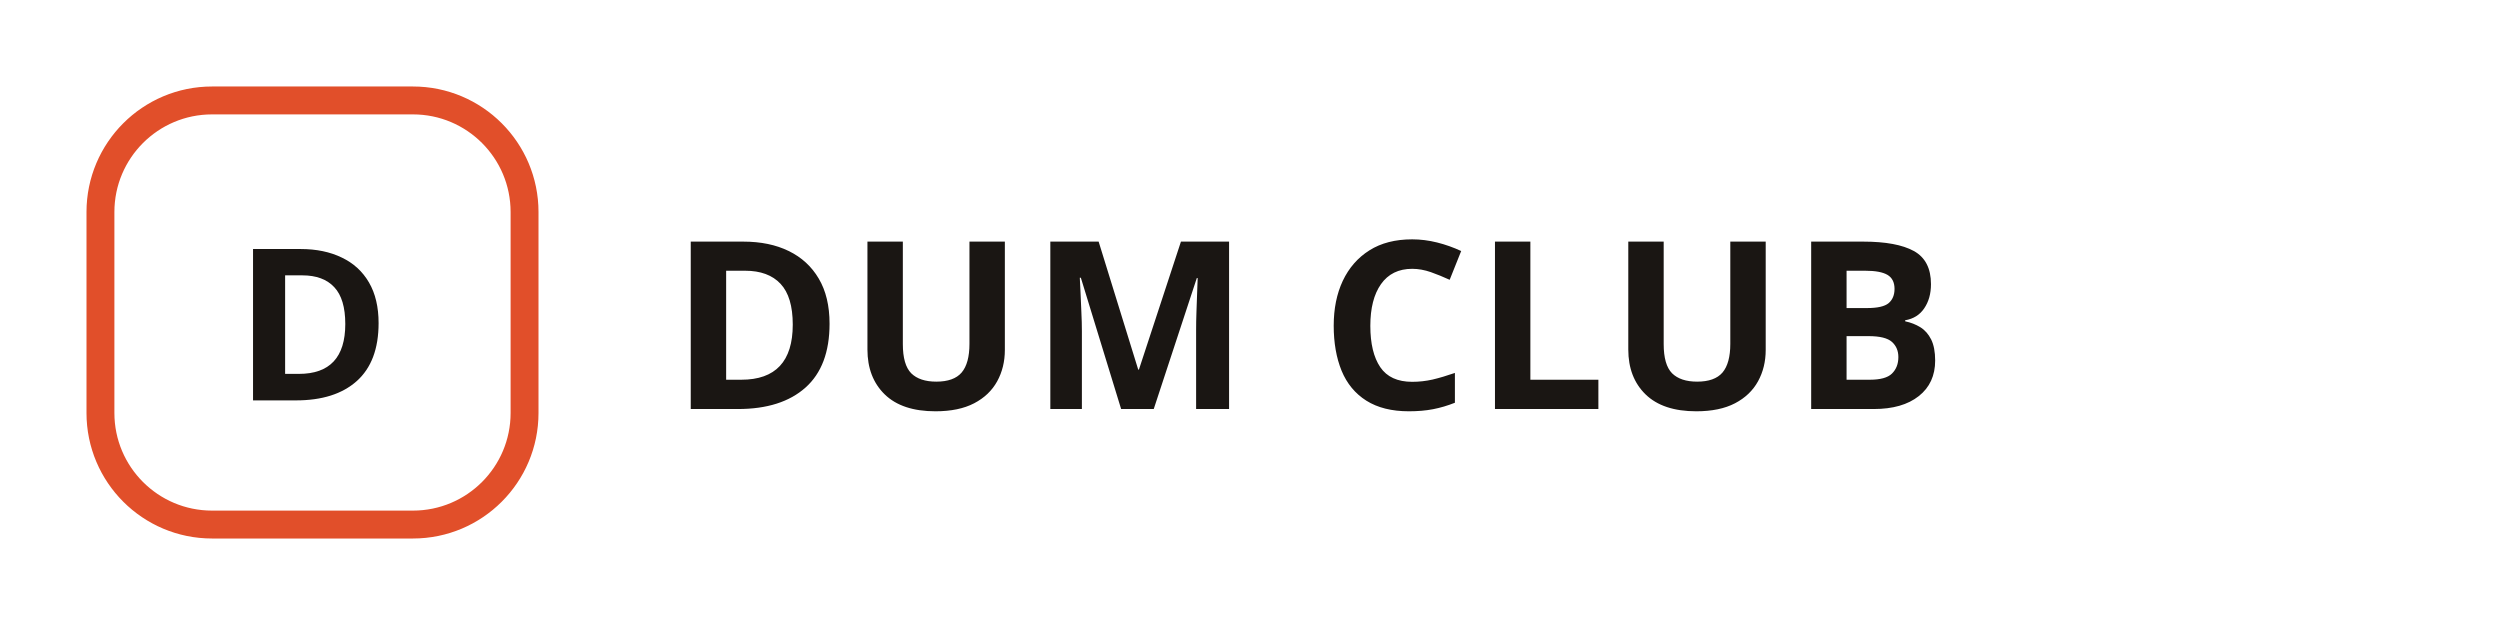
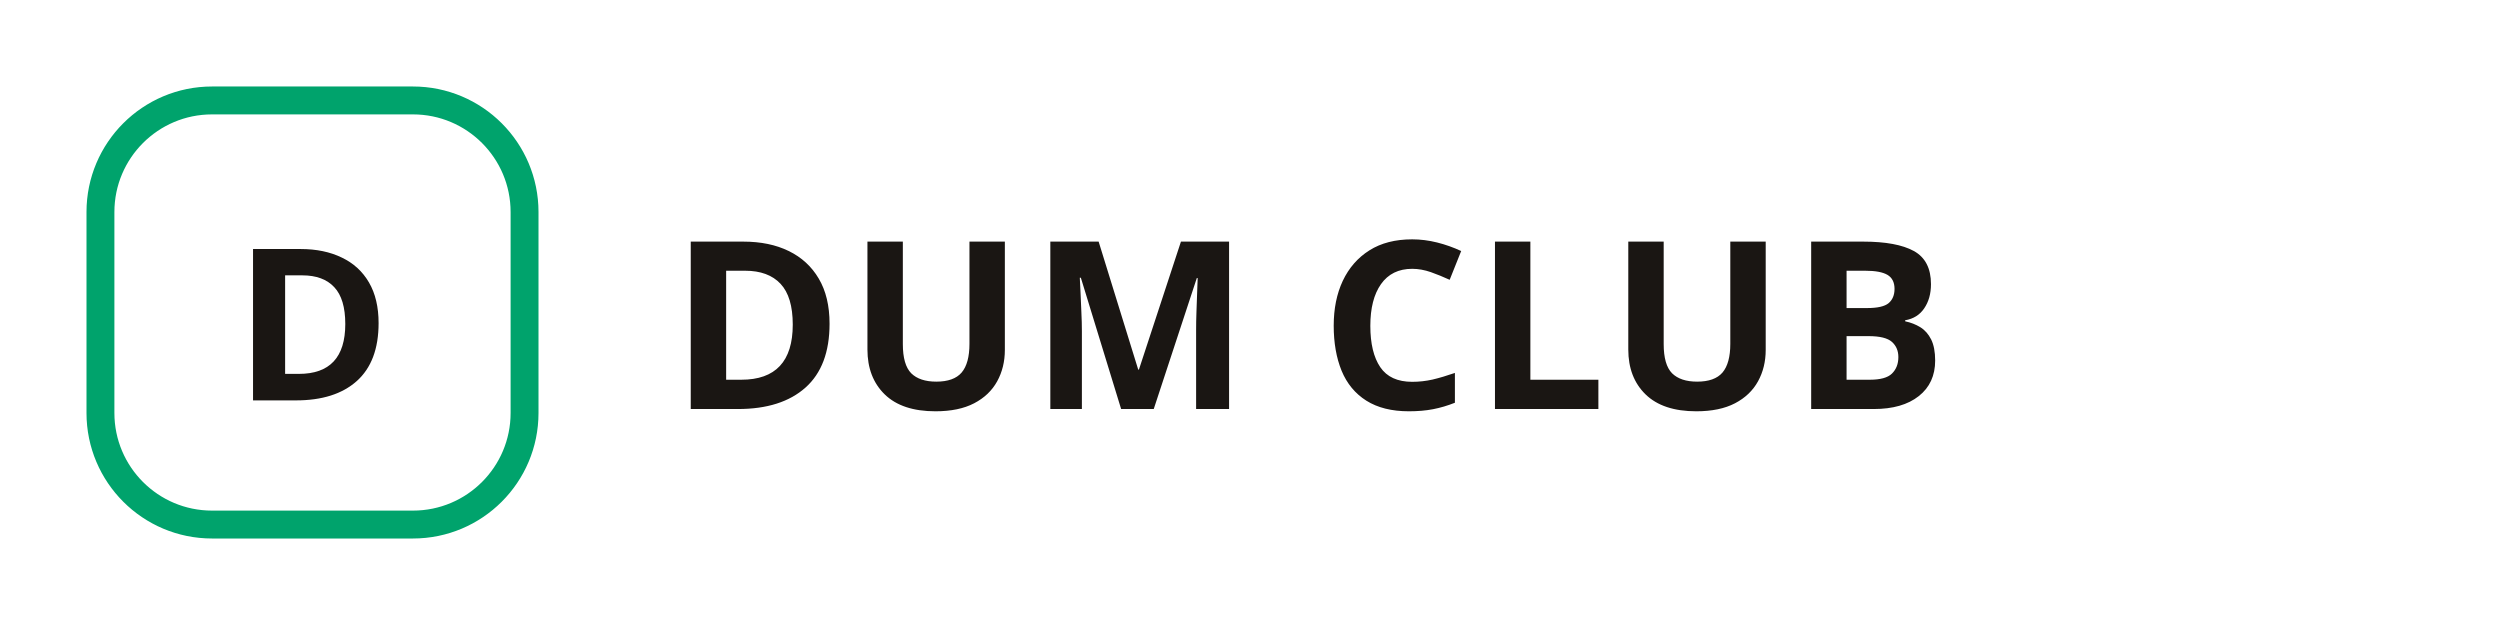
<svg xmlns="http://www.w3.org/2000/svg" viewBox="0 0 224 56" width="224" height="56" role="img" aria-label="DUM Club">
-   <rect x="9" y="9" width="38" height="38" rx="10" fill="none" stroke="#E14F2A" stroke-width="2.5" />
+   <rect x="9" y="9" width="38" height="38" rx="10" fill="none" stroke="#00A36C" stroke-width="2.5" />
  <text x="28" y="28.5" text-anchor="middle" dominant-baseline="central" font-family="'Space Grotesk','Trebuchet MS',system-ui,sans-serif" font-weight="700" font-size="19" fill="#1A1613">D</text>
  <text x="60" y="28.5" dominant-baseline="central" font-family="'Space Grotesk','Trebuchet MS',system-ui,sans-serif" font-weight="700" font-size="21" letter-spacing="0.4" fill="#1A1613">DUM CLUB</text>
</svg>
